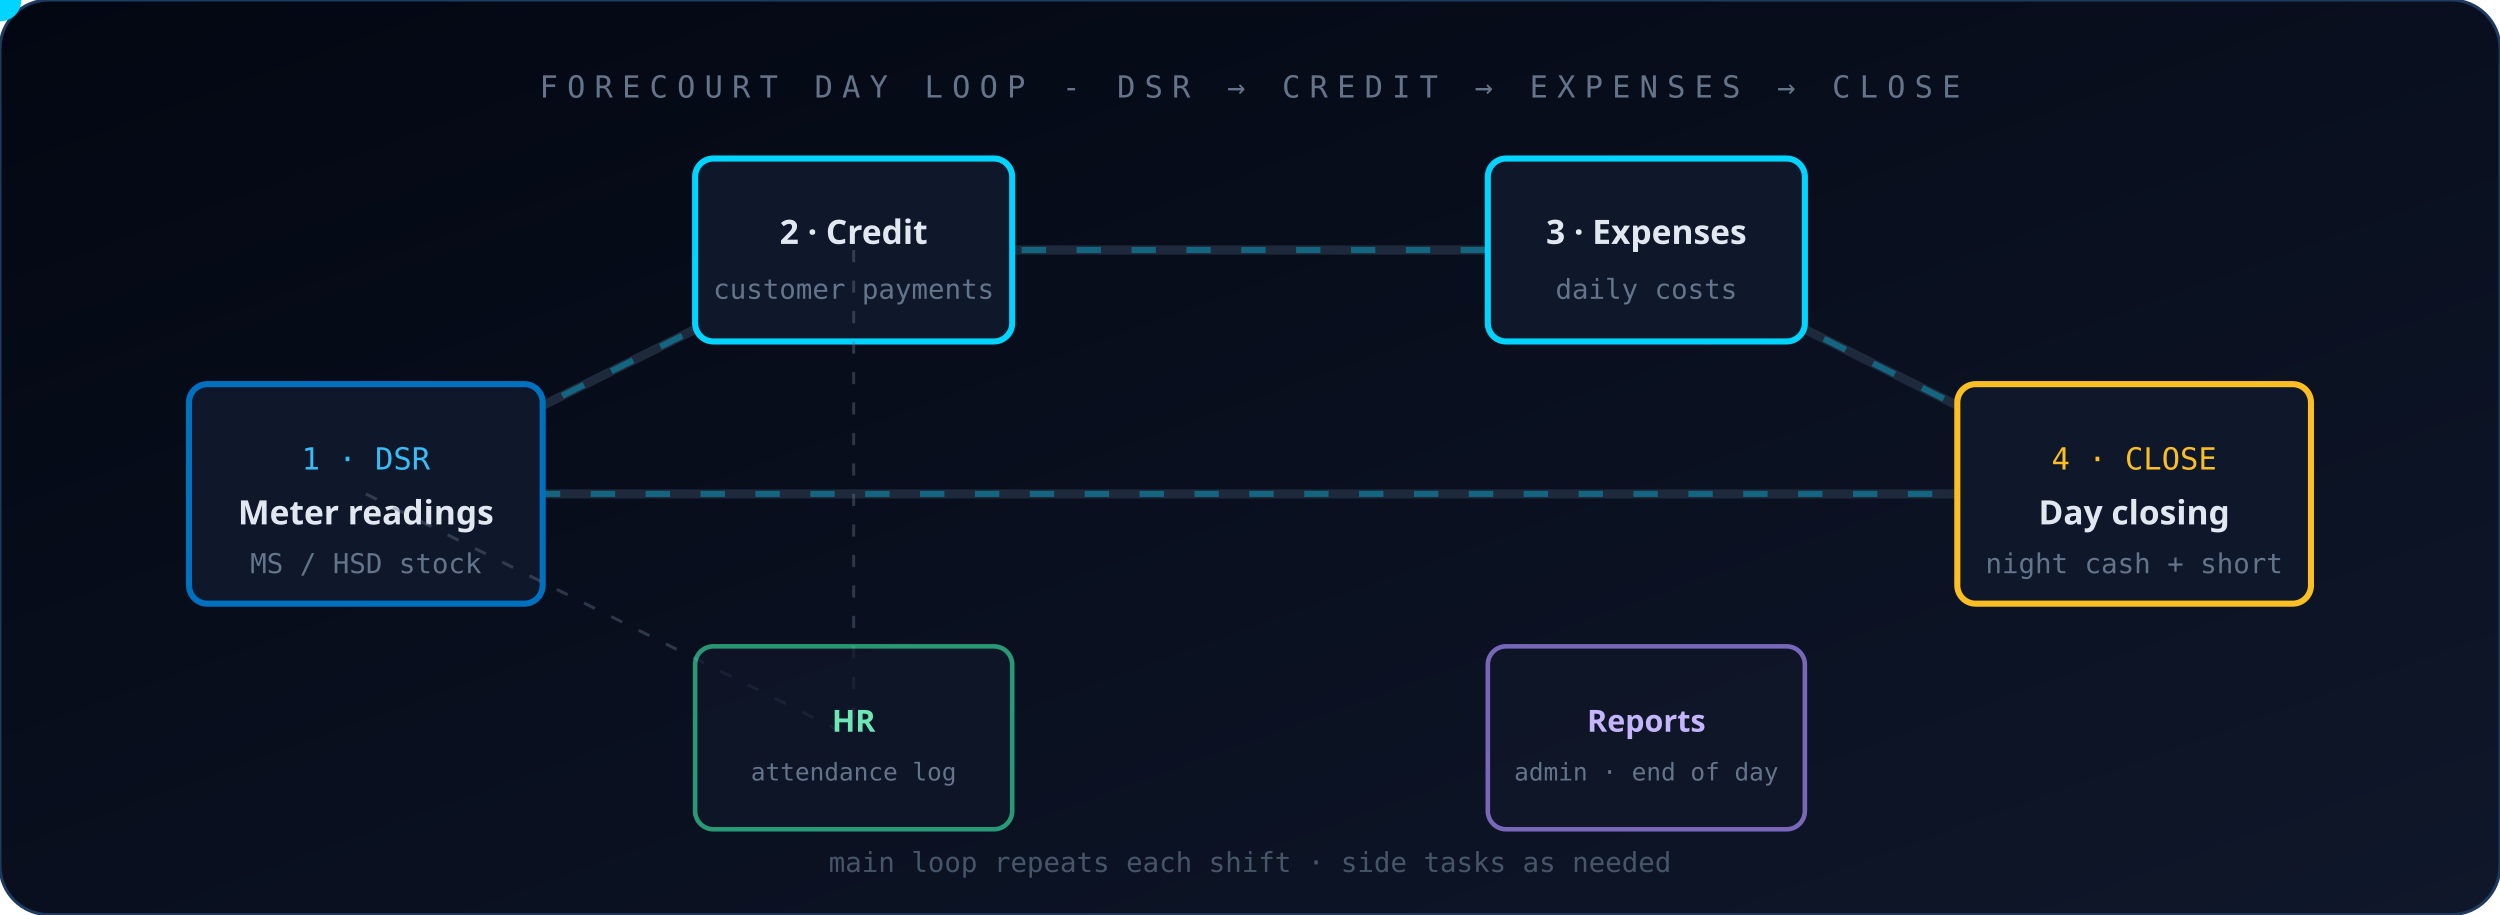
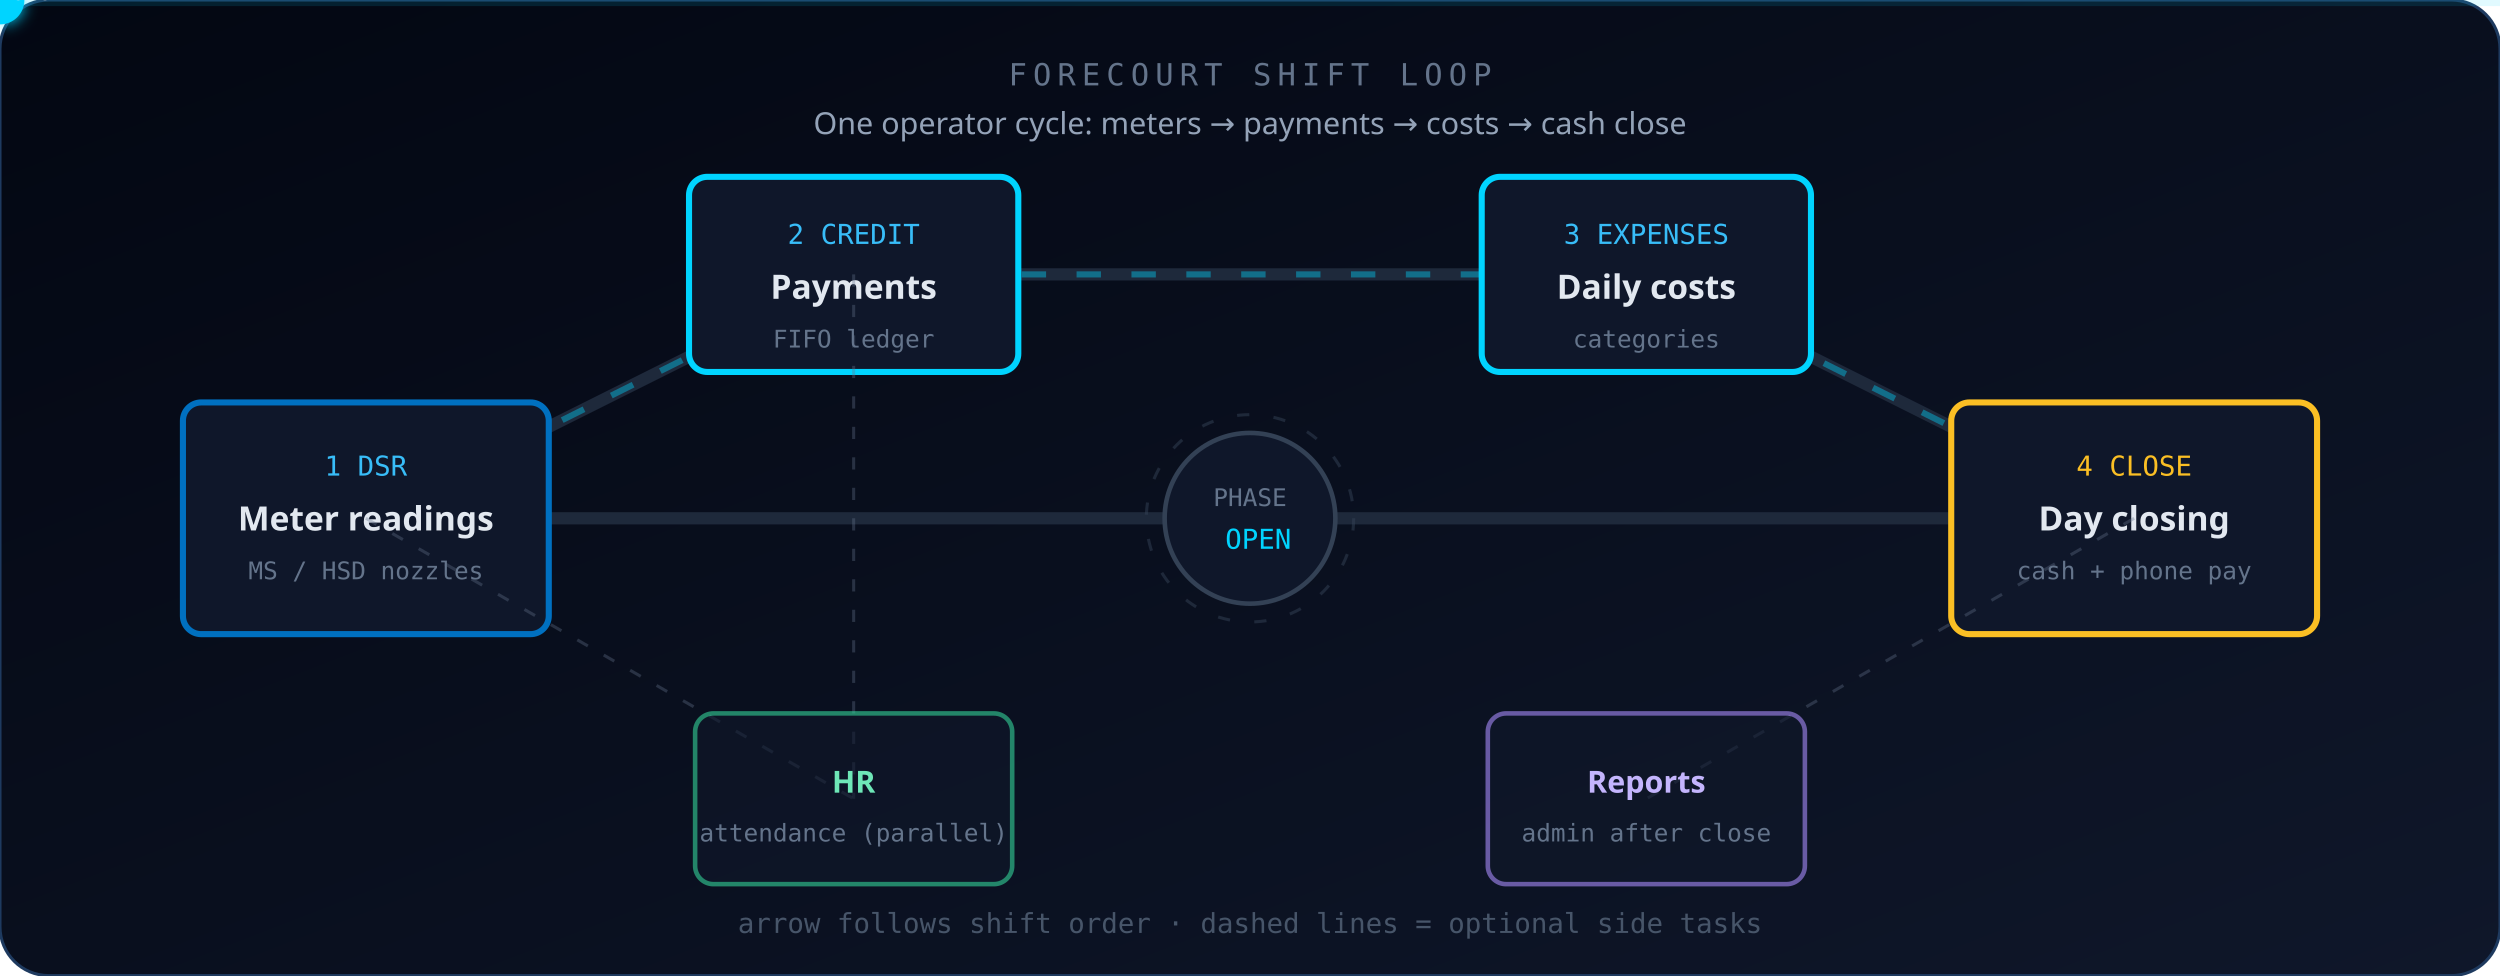
- <svg xmlns="http://www.w3.org/2000/svg" viewBox="0 0 820 300" role="img" aria-label="Daily operations flow at the petrol pump">
+ <svg xmlns="http://www.w3.org/2000/svg" viewBox="0 0 820 320" role="img" aria-label="Daily operations flow at the petrol pump">
  <defs>
    <linearGradient id="do-bg" x1="0%" y1="0%" x2="100%" y2="100%">
      <stop offset="0%" stop-color="#030712" />
      <stop offset="100%" stop-color="#0f172a" />
    </linearGradient>
+     <filter id="do-glow" x="-50%" y="-50%" width="200%" height="200%">
+       <feGaussianBlur stdDeviation="2.5" result="b" />
+       <feMerge>
+         <feMergeNode in="b" />
+         <feMergeNode in="SourceGraphic" />
+       </feMerge>
+     </filter>
  </defs>
-   <rect width="820" height="300" rx="16" fill="url(#do-bg)" stroke="#1e3a5f" />
-   <text x="410" y="32" text-anchor="middle" fill="#64748b" font-family="ui-monospace,monospace" font-size="10" letter-spacing="3">FORECOURT DAY LOOP  -  DSR → CREDIT → EXPENSES → CLOSE</text>
-   <path id="do-loop" d="M 120 162 L 280 82 L 540 82 L 700 162 L 120 162" fill="none" stroke="#1e293b" stroke-width="3" stroke-linejoin="round" />
-   <path d="M 120 162 L 280 82 L 540 82 L 700 162 L 120 162" fill="none" stroke="#00d4ff" stroke-width="2" stroke-dasharray="8 10" opacity="0.35">
-     <animate attributeName="stroke-dashoffset" values="36;0" dur="2s" repeatCount="indefinite" />
+   <rect width="820" height="320" rx="16" fill="url(#do-bg)" stroke="#1e3a5f" />
+   <rect x="0" width="820" height="2" fill="#00d4ff" opacity="0.12">
+     <animate attributeName="y" values="-4;324;-4" dur="6s" repeatCount="indefinite" />
+   </rect>
+   <text x="410" y="28" text-anchor="middle" fill="#64748b" font-family="ui-monospace,monospace" font-size="10" letter-spacing="2">FORECOURT SHIFT LOOP</text>
+   <text x="410" y="44" text-anchor="middle" fill="#94a3b8" font-family="system-ui,sans-serif" font-size="10">One operator cycle: meters → payments → costs → cash close</text>
+   <path d="M 120 170 L 280 90 L 540 90 L 700 170 L 120 170" fill="none" stroke="#1e293b" stroke-width="4" stroke-linejoin="round" />
+   <path d="M 120 170 L 280 90 L 540 90 L 700 170" fill="none" stroke="#00d4ff" stroke-width="2" stroke-dasharray="8 10" opacity="0.4">
+     <animate attributeName="stroke-dashoffset" values="36;0" dur="1.5s" repeatCount="indefinite" />
  </path>
-   <circle r="7" fill="#00d4ff">
-     <animateMotion dur="16s" repeatCount="indefinite" path="M 120 162 L 280 82 L 540 82 L 700 162 L 120 162" />
+   <polygon points="0,-3 6,0 0,3" fill="#00d4ff" opacity="0.6">
+     <animateMotion dur="4s" repeatCount="indefinite" path="M 120 170 L 280 90" />
+   </polygon>
+   <polygon points="0,-3 6,0 0,3" fill="#00d4ff" opacity="0.6">
+     <animateMotion dur="4s" begin="1s" repeatCount="indefinite" path="M 280 90 L 540 90" />
+   </polygon>
+   <polygon points="0,-3 6,0 0,3" fill="#00d4ff" opacity="0.6">
+     <animateMotion dur="4s" begin="2s" repeatCount="indefinite" path="M 540 90 L 700 170" />
+   </polygon>
+   <polygon points="0,-3 6,0 0,3" fill="#fbbf24" opacity="0.6">
+     <animateMotion dur="4s" begin="3s" repeatCount="indefinite" path="M 700 170 L 120 170" />
+   </polygon>
+   <circle r="5" fill="#00d4ff" opacity="0.3" filter="url(#do-glow)">
+     <animateMotion dur="16s" repeatCount="indefinite" path="M 120 170 L 280 90 L 540 90 L 700 170 L 120 170" begin="-0.4s" />
  </circle>
-   <text x="120" y="148" text-anchor="middle" fill="#38bdf8" font-family="ui-monospace,monospace" font-size="8" opacity="0">
-     <animate attributeName="opacity" values="1;1;0.2;0.2;0.2;0.2;1" keyTimes="0;0.12;0.16;0.84;0.88;0.96;1" dur="16s" repeatCount="indefinite" />
-     START
+   <circle r="5" fill="#00d4ff" opacity="0.5" filter="url(#do-glow)">
+     <animateMotion dur="16s" repeatCount="indefinite" path="M 120 170 L 280 90 L 540 90 L 700 170 L 120 170" begin="-0.2s" />
+   </circle>
+   <g filter="url(#do-glow)">
+     <circle r="8" fill="#00d4ff">
+       <animateMotion dur="16s" repeatCount="indefinite" path="M 120 170 L 280 90 L 540 90 L 700 170 L 120 170" />
+     </circle>
+   </g>
+   <text font-family="ui-monospace,monospace" font-size="7" fill="#e2e8f0" text-anchor="middle">
+     <animateMotion dur="16s" repeatCount="indefinite" path="M 120 170 L 280 90 L 540 90 L 700 170 L 120 170" />
+     <animate attributeName="dy" values="-14;-14;-14;-14;-14" dur="16s" repeatCount="indefinite" />
+     operator
  </text>
-   <text x="280" y="68" text-anchor="middle" fill="#38bdf8" font-family="ui-monospace,monospace" font-size="8" opacity="0">
-     <animate attributeName="opacity" values="0.2;0.2;1;1;0.2;0.2;0.2" keyTimes="0;0.22;0.26;0.38;0.42;0.96;1" dur="16s" repeatCount="indefinite" />
-     PAYMENTS
+   <circle cx="410" cy="170" r="34" fill="none" stroke="#334155" stroke-width="1" stroke-dasharray="4 8" opacity="0.5">
+     <animateTransform attributeName="transform" type="rotate" from="0 410 170" to="360 410 170" dur="20s" repeatCount="indefinite" />
+   </circle>
+   <circle cx="410" cy="170" r="28" fill="#0f172a" stroke="#334155" stroke-width="1.5" />
+   <text x="410" y="166" text-anchor="middle" fill="#64748b" font-family="ui-monospace,monospace" font-size="8">PHASE</text>
+   <text x="410" y="180" text-anchor="middle" fill="#00d4ff" font-family="ui-monospace,monospace" font-size="9">
+     <animate attributeName="opacity" values="1;1;0;1;1;0;1;1" keyTimes="0;0.12;0.16;0.18;0.42;0.46;0.48;1" dur="16s" repeatCount="indefinite" />
+     OPEN
  </text>
-   <text x="540" y="68" text-anchor="middle" fill="#38bdf8" font-family="ui-monospace,monospace" font-size="8" opacity="0">
-     <animate attributeName="opacity" values="0.2;0.2;0.2;0.2;1;1;0.2" keyTimes="0;0.46;0.5;0.54;0.58;0.7;0.74" dur="16s" repeatCount="indefinite" />
-     COSTS IN
+   <text x="410" y="180" text-anchor="middle" fill="#00d4ff" font-family="ui-monospace,monospace" font-size="9" opacity="0">
+     <animate attributeName="opacity" values="0;0;1;1;0;0;0;0" keyTimes="0;0.22;0.26;0.38;0.42;0.96;1;1" dur="16s" repeatCount="indefinite" />
+     TRADE
  </text>
-   <text x="700" y="148" text-anchor="middle" fill="#fbbf24" font-family="ui-monospace,monospace" font-size="8" opacity="0">
-     <animate attributeName="opacity" values="0.2;0.2;0.2;0.2;0.2;1;1;0.2" keyTimes="0;0.7;0.74;0.78;0.82;0.86;0.96;1" dur="16s" repeatCount="indefinite" />
-     CASH OUT
+   <text x="410" y="180" text-anchor="middle" fill="#00d4ff" font-family="ui-monospace,monospace" font-size="9" opacity="0">
+     <animate attributeName="opacity" values="0;0;0;0;1;1;0;0" keyTimes="0;0.46;0.5;0.54;0.58;0.7;0.74;1" dur="16s" repeatCount="indefinite" />
+     COSTS
  </text>
-   <g transform="translate(120,162)">
-     <rect x="-58" y="-36" width="116" height="72" rx="6" fill="#0f172a" stroke="#0070c0" stroke-width="2">
+   <text x="410" y="180" text-anchor="middle" fill="#fbbf24" font-family="ui-monospace,monospace" font-size="9" opacity="0">
+     <animate attributeName="opacity" values="0;0;0;0;0;0;1;1;0;0" keyTimes="0;0.7;0.74;0.78;0.82;0.86;0.9;0.96;0.98;1" dur="16s" repeatCount="indefinite" />
+     CLOSE
+   </text>
+   <g transform="translate(120,170)">
+     <rect x="-60" y="-38" width="120" height="76" rx="6" fill="#0f172a" stroke="#0070c0" stroke-width="2">
      <animate attributeName="stroke-opacity" values="1;1;0.3;0.3;0.3;0.3;1" keyTimes="0;0.14;0.18;0.84;0.88;0.96;1" dur="16s" repeatCount="indefinite" />
    </rect>
-     <text text-anchor="middle" y="-8" fill="#38bdf8" font-family="ui-monospace,monospace" font-size="10">1  ·  DSR</text>
-     <text text-anchor="middle" y="10" fill="#e2e8f0" font-size="11" font-weight="600" font-family="system-ui">Meter readings</text>
-     <text text-anchor="middle" y="26" fill="#64748b" font-size="9" font-family="ui-monospace,monospace">MS / HSD stock</text>
+     <text text-anchor="middle" y="-14" fill="#38bdf8" font-family="ui-monospace,monospace" font-size="9">1 DSR</text>
+     <text text-anchor="middle" y="4" fill="#e2e8f0" font-size="11" font-weight="600" font-family="system-ui">Meter readings</text>
+     <text text-anchor="middle" y="20" fill="#64748b" font-size="8" font-family="ui-monospace,monospace">MS / HSD nozzles</text>
+     <text text-anchor="middle" y="34" fill="#34d399" font-size="7" font-family="ui-monospace,monospace" opacity="0">
+       <animate attributeName="opacity" values="1;1;0;0;0;0;0" keyTimes="0;0.12;0.16;0.84;0.88;0.96;1" dur="16s" repeatCount="indefinite" />
+       stock reconciled
+     </text>
  </g>
-   <g transform="translate(280,82)">
-     <rect x="-52" y="-30" width="104" height="60" rx="6" fill="#0f172a" stroke="#00d4ff" stroke-width="2">
+   <g transform="translate(280,90)">
+     <rect x="-54" y="-32" width="108" height="64" rx="6" fill="#0f172a" stroke="#00d4ff" stroke-width="2">
      <animate attributeName="stroke-opacity" values="0.3;0.3;1;1;0.3;0.3;0.3" keyTimes="0;0.22;0.26;0.38;0.42;0.96;1" dur="16s" repeatCount="indefinite" />
    </rect>
-     <text text-anchor="middle" y="-2" fill="#e2e8f0" font-size="11" font-weight="600" font-family="system-ui">2  ·  Credit</text>
-     <text text-anchor="middle" y="16" fill="#64748b" font-size="9" font-family="ui-monospace,monospace">customer payments</text>
+     <text text-anchor="middle" y="-10" fill="#38bdf8" font-family="ui-monospace,monospace" font-size="9">2 CREDIT</text>
+     <text text-anchor="middle" y="8" fill="#e2e8f0" font-size="11" font-weight="600" font-family="system-ui">Payments</text>
+     <text text-anchor="middle" y="24" fill="#64748b" font-size="8" font-family="ui-monospace,monospace">FIFO ledger</text>
  </g>
-   <g transform="translate(540,82)">
-     <rect x="-52" y="-30" width="104" height="60" rx="6" fill="#0f172a" stroke="#00d4ff" stroke-width="2">
+   <g transform="translate(540,90)">
+     <rect x="-54" y="-32" width="108" height="64" rx="6" fill="#0f172a" stroke="#00d4ff" stroke-width="2">
      <animate attributeName="stroke-opacity" values="0.3;0.3;0.3;0.3;1;1;0.3" keyTimes="0;0.46;0.5;0.54;0.58;0.7;0.74" dur="16s" repeatCount="indefinite" />
    </rect>
-     <text text-anchor="middle" y="-2" fill="#e2e8f0" font-size="11" font-weight="600" font-family="system-ui">3  ·  Expenses</text>
-     <text text-anchor="middle" y="16" fill="#64748b" font-size="9" font-family="ui-monospace,monospace">daily costs</text>
+     <text text-anchor="middle" y="-10" fill="#38bdf8" font-family="ui-monospace,monospace" font-size="9">3 EXPENSES</text>
+     <text text-anchor="middle" y="8" fill="#e2e8f0" font-size="11" font-weight="600" font-family="system-ui">Daily costs</text>
+     <text text-anchor="middle" y="24" fill="#64748b" font-size="8" font-family="ui-monospace,monospace">categories</text>
  </g>
-   <g transform="translate(700,162)">
-     <rect x="-58" y="-36" width="116" height="72" rx="6" fill="#0f172a" stroke="#fbbf24" stroke-width="2">
+   <g transform="translate(700,170)">
+     <rect x="-60" y="-38" width="120" height="76" rx="6" fill="#0f172a" stroke="#fbbf24" stroke-width="2">
      <animate attributeName="stroke-opacity" values="0.3;0.3;0.3;0.3;0.3;1;1;0.3" keyTimes="0;0.7;0.74;0.78;0.82;0.86;0.96;1" dur="16s" repeatCount="indefinite" />
    </rect>
-     <text text-anchor="middle" y="-8" fill="#fbbf24" font-family="ui-monospace,monospace" font-size="10">4  ·  CLOSE</text>
-     <text text-anchor="middle" y="10" fill="#e2e8f0" font-size="11" font-weight="600" font-family="system-ui">Day closing</text>
-     <text text-anchor="middle" y="26" fill="#64748b" font-size="9" font-family="ui-monospace,monospace">night cash + short</text>
+     <text text-anchor="middle" y="-14" fill="#fbbf24" font-family="ui-monospace,monospace" font-size="9">4 CLOSE</text>
+     <text text-anchor="middle" y="4" fill="#e2e8f0" font-size="11" font-weight="600" font-family="system-ui">Day closing</text>
+     <text text-anchor="middle" y="20" fill="#64748b" font-size="8" font-family="ui-monospace,monospace">cash + phone pay</text>
+     <text text-anchor="middle" y="34" fill="#fbbf24" font-size="7" font-family="ui-monospace,monospace" opacity="0">
+       <animate attributeName="opacity" values="0;0;0;0;0;1;1;0" keyTimes="0;0.82;0.86;0.88;0.9;0.94;0.98;1" dur="16s" repeatCount="indefinite" />
+       short carry-forward
+     </text>
  </g>
-   <path d="M 120 162 L 280 242" fill="none" stroke="#64748b" stroke-width="1" stroke-dasharray="4 6" opacity="0.4" />
-   <path d="M 280 82 L 280 242" fill="none" stroke="#64748b" stroke-width="1" stroke-dasharray="4 6" opacity="0.4" />
-   <g transform="translate(540,242)">
-     <rect x="-52" y="-30" width="104" height="60" rx="6" fill="#0f172a" stroke="#a78bfa" stroke-width="1.5" opacity="0.7">
-       <animate attributeName="opacity" values="0.5;0.5;0.5;0.5;0.5;0.5;0.9;0.5" keyTimes="0;0.84;0.88;0.92;0.94;0.96;0.98;1" dur="16s" repeatCount="indefinite" />
+   <path d="M 120 170 L 280 262" fill="none" stroke="#64748b" stroke-width="1" stroke-dasharray="4 6" opacity="0.35">
+     <animate attributeName="stroke-dashoffset" values="20;0" dur="1.5s" repeatCount="indefinite" />
+   </path>
+   <path d="M 280 90 L 280 262" fill="none" stroke="#64748b" stroke-width="1" stroke-dasharray="4 6" opacity="0.35">
+     <animate attributeName="stroke-dashoffset" values="20;0" dur="1.5s" begin="0.3s" repeatCount="indefinite" />
+   </path>
+   <path d="M 700 170 L 540 262" fill="none" stroke="#64748b" stroke-width="1" stroke-dasharray="4 6" opacity="0.35">
+     <animate attributeName="stroke-dashoffset" values="20;0" dur="1.5s" begin="0.6s" repeatCount="indefinite" />
+   </path>
+   <g transform="translate(280,262)">
+     <rect x="-52" y="-28" width="104" height="56" rx="6" fill="#0f172a" stroke="#34d399" stroke-width="1.5" opacity="0.6">
+       <animate attributeName="opacity" values="0.5;0.5;0.95;0.5;0.5;0.5;0.5" keyTimes="0;0.24;0.28;0.32;0.84;0.88;1" dur="16s" repeatCount="indefinite" />
+     </rect>
+     <text text-anchor="middle" y="-2" fill="#6ee7b7" font-size="10" font-weight="600" font-family="system-ui">HR</text>
+     <text text-anchor="middle" y="14" fill="#64748b" font-size="8" font-family="ui-monospace,monospace">attendance (parallel)</text>
+   </g>
+   <g transform="translate(540,262)">
+     <rect x="-52" y="-28" width="104" height="56" rx="6" fill="#0f172a" stroke="#a78bfa" stroke-width="1.5" opacity="0.6">
+       <animate attributeName="opacity" values="0.5;0.5;0.5;0.5;0.5;0.95;0.5" keyTimes="0;0.84;0.88;0.92;0.94;0.98;1" dur="16s" repeatCount="indefinite" />
    </rect>
    <text text-anchor="middle" y="-2" fill="#c4b5fd" font-size="10" font-weight="600" font-family="system-ui">Reports</text>
-     <text text-anchor="middle" y="14" fill="#64748b" font-size="8" font-family="ui-monospace,monospace">admin  ·  end of day</text>
+     <text text-anchor="middle" y="14" fill="#64748b" font-size="8" font-family="ui-monospace,monospace">admin after close</text>
  </g>
-   <g transform="translate(280,242)">
-     <rect x="-52" y="-30" width="104" height="60" rx="6" fill="#0f172a" stroke="#34d399" stroke-width="1.5" opacity="0.7">
-       <animate attributeName="opacity" values="0.5;0.5;0.9;0.5;0.5;0.5;0.5;0.5" keyTimes="0;0.24;0.28;0.32;0.84;0.88;0.96;1" dur="16s" repeatCount="indefinite" />
-     </rect>
-     <text text-anchor="middle" y="-2" fill="#6ee7b7" font-size="10" font-weight="600" font-family="system-ui">HR</text>
-     <text text-anchor="middle" y="14" fill="#64748b" font-size="8" font-family="ui-monospace,monospace">attendance log</text>
-   </g>
-   <text x="410" y="286" text-anchor="middle" fill="#475569" font-family="ui-monospace,monospace" font-size="9">main loop repeats each shift  ·  side tasks as needed</text>
+   <text x="410" y="306" text-anchor="middle" fill="#475569" font-family="ui-monospace,monospace" font-size="9">arrow follows shift order · dashed lines = optional side tasks</text>
</svg>
